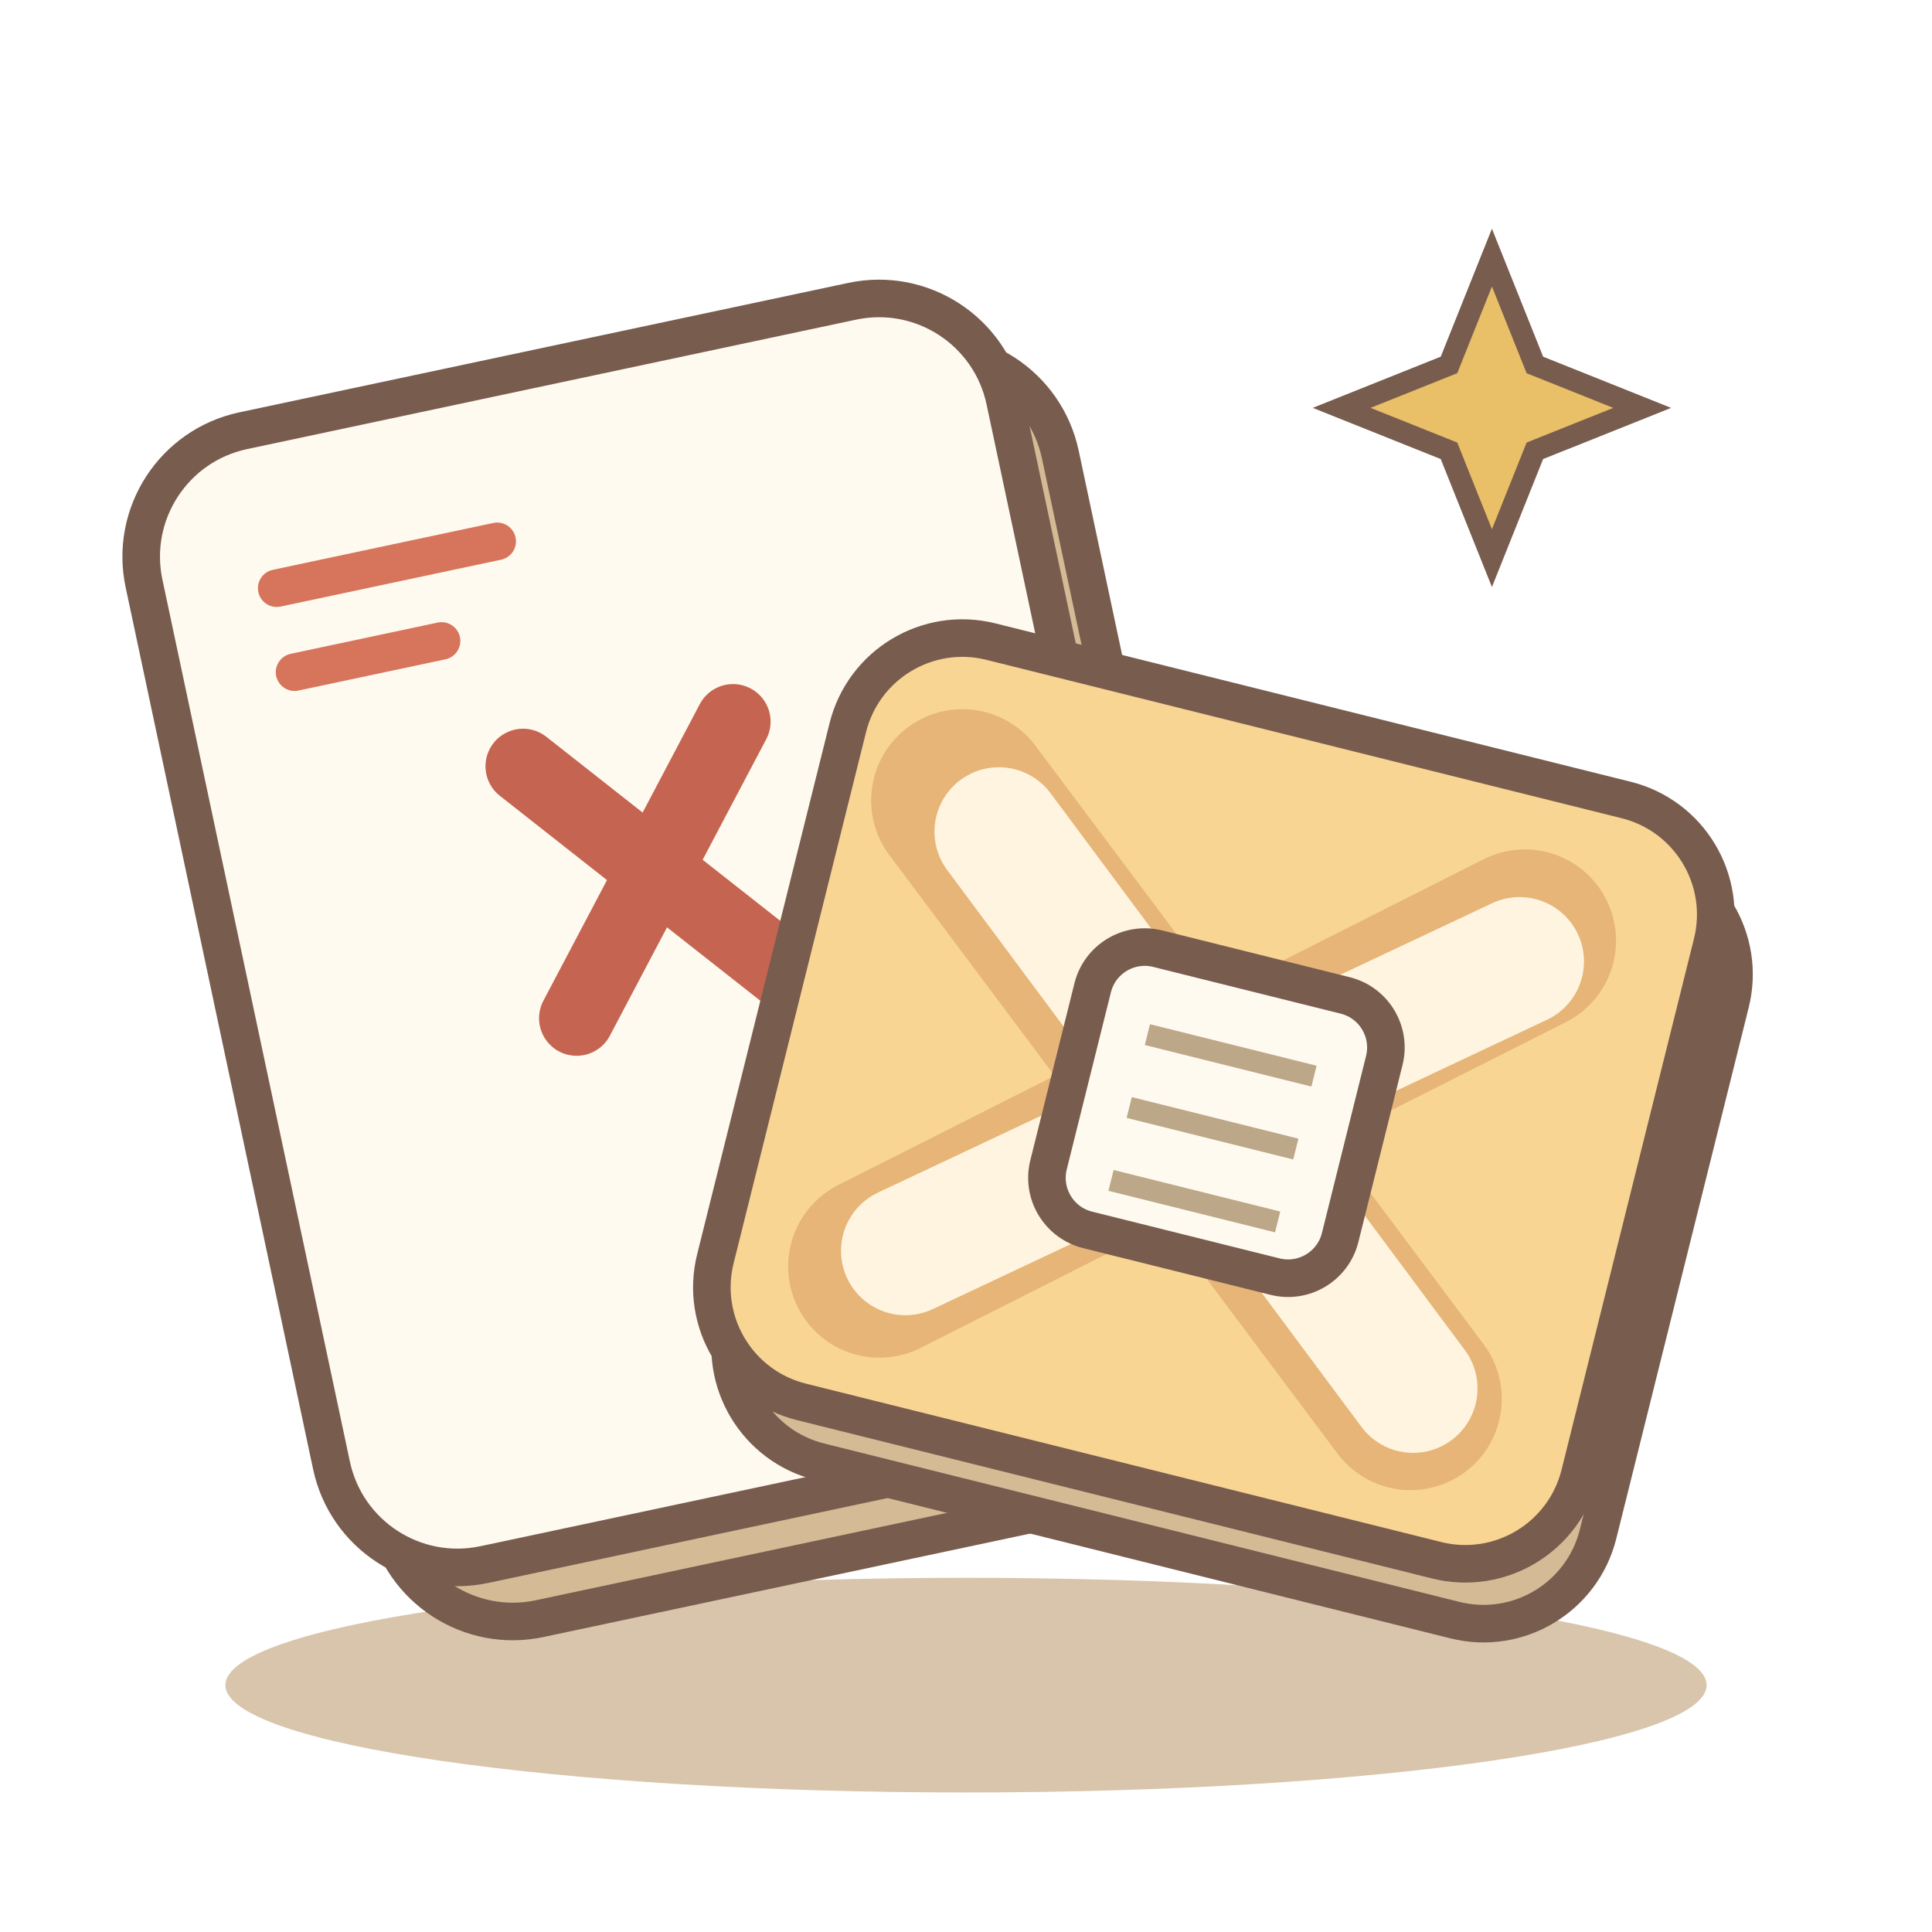
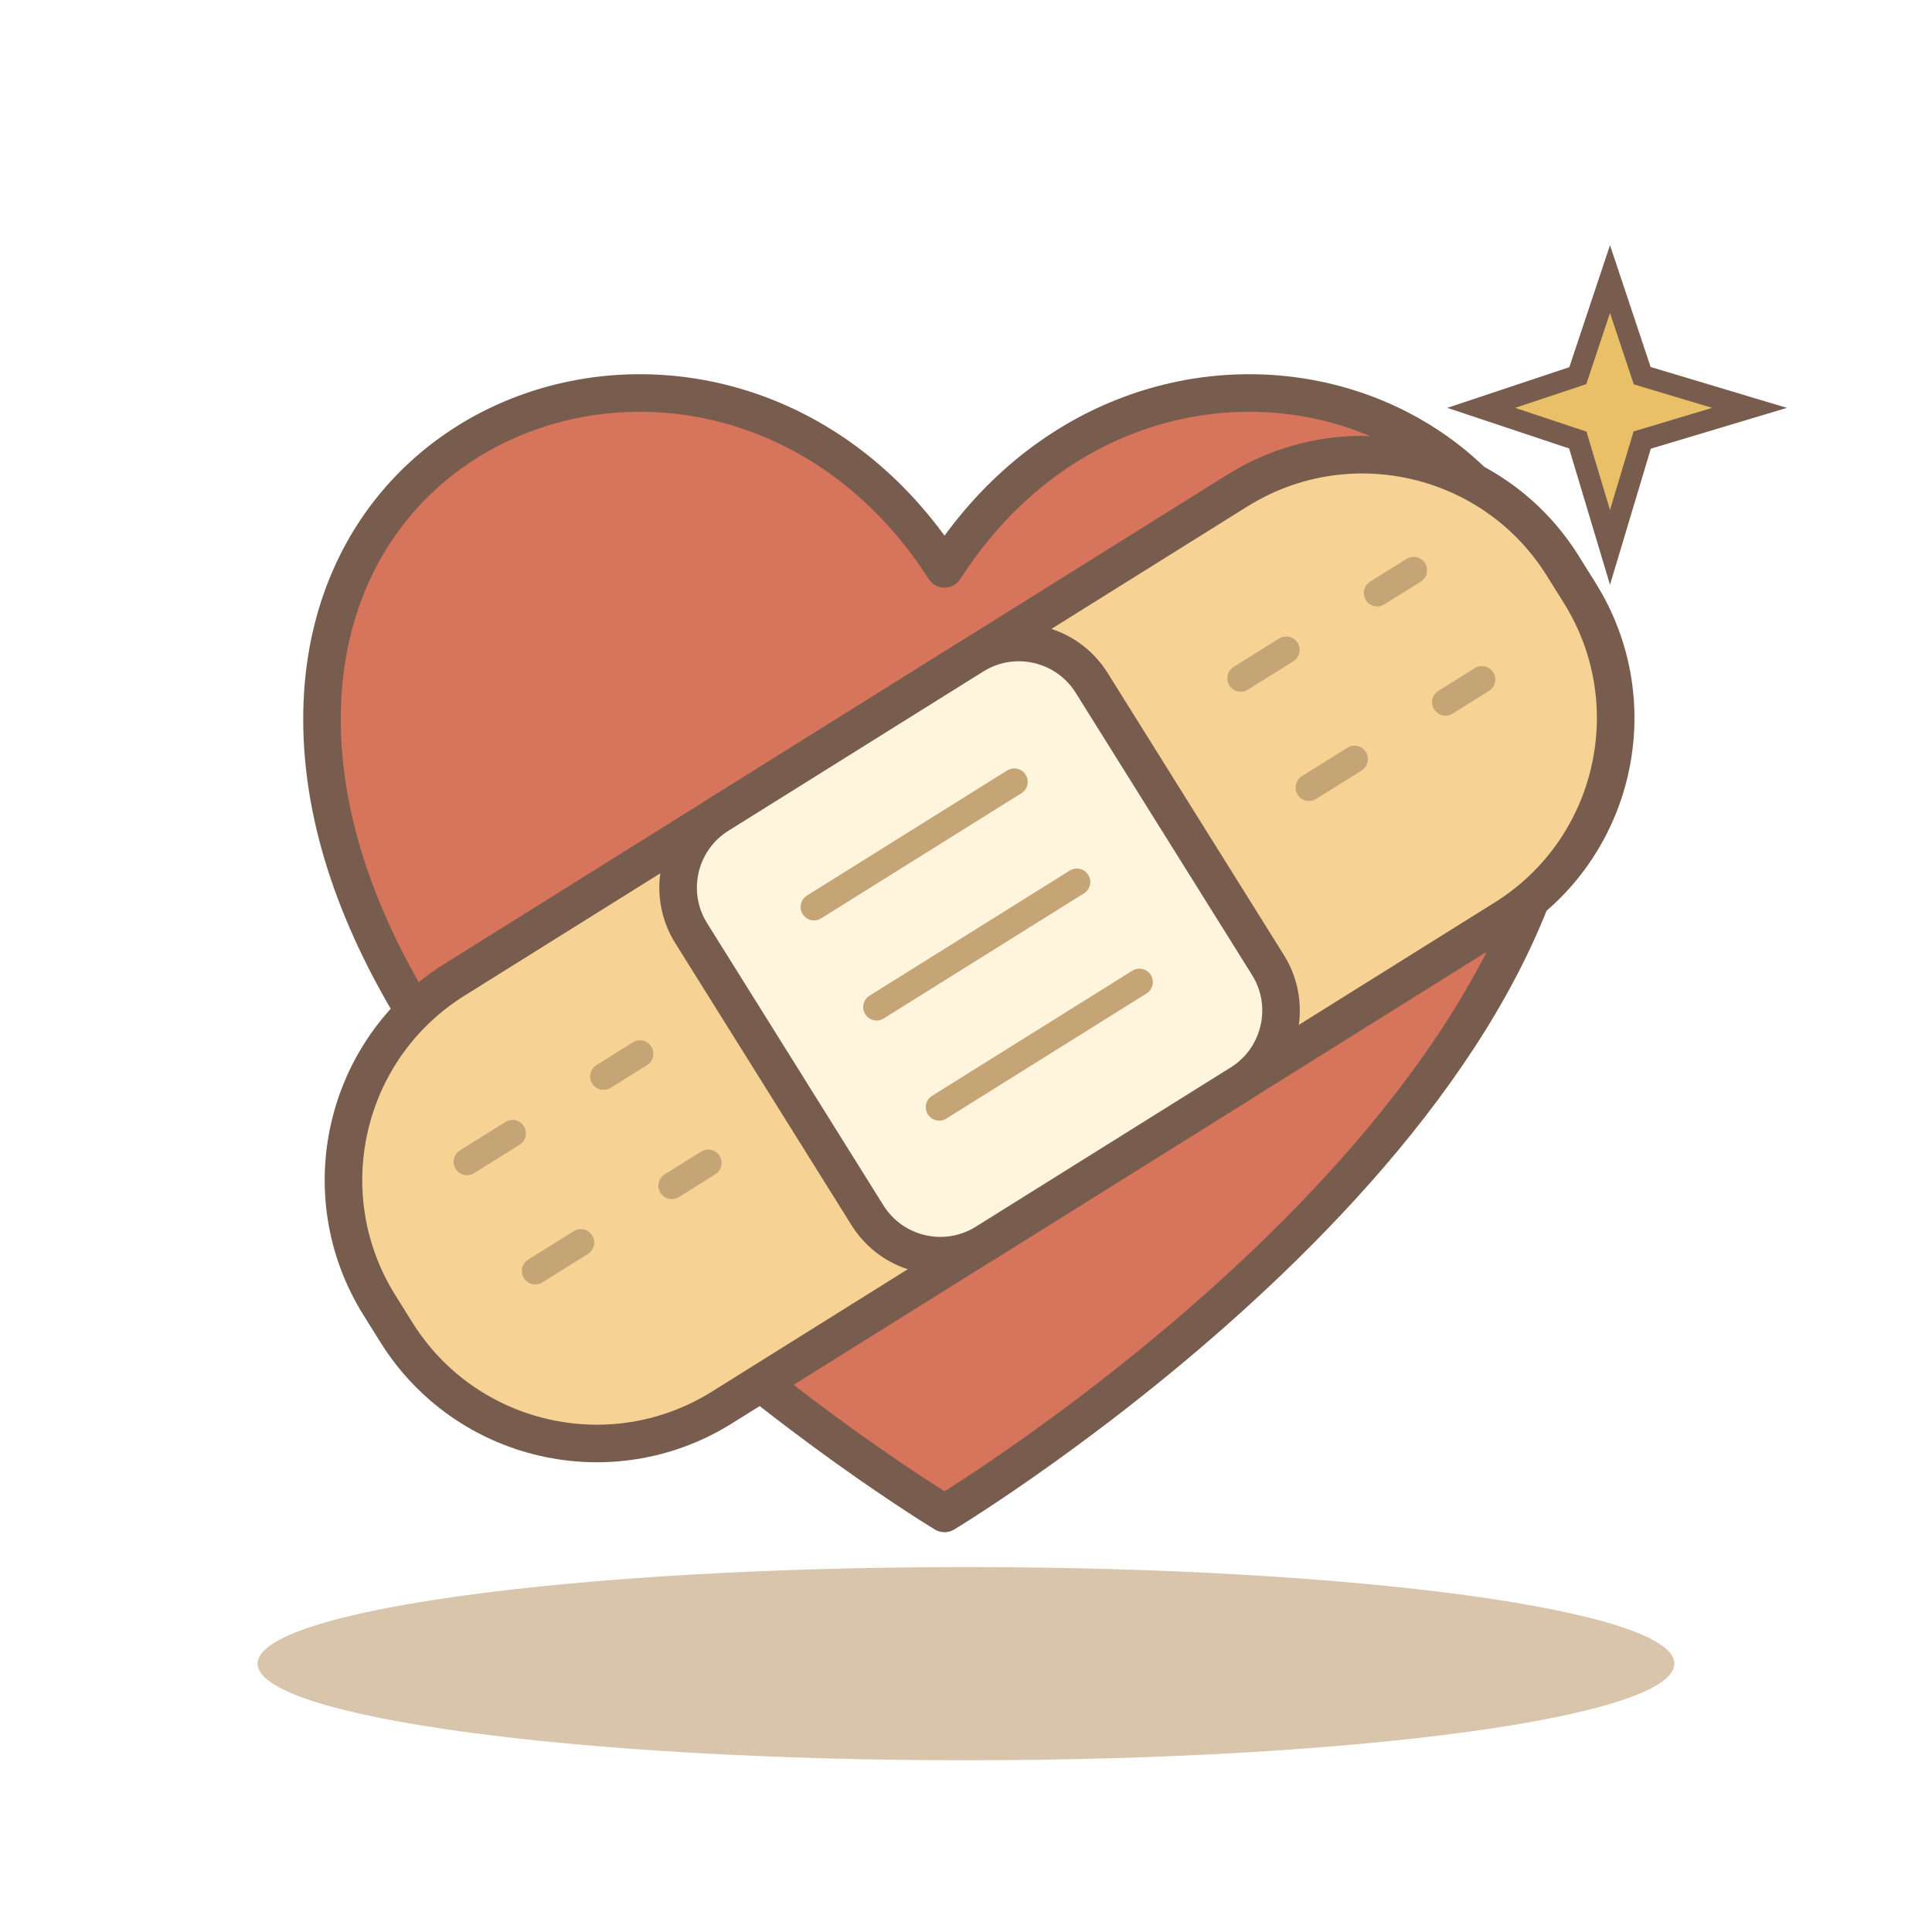
<svg xmlns="http://www.w3.org/2000/svg" viewBox="0 0 180 180" fill="none">
-   <ellipse cx="90" cy="157" rx="69" ry="10" fill="#d8c5ac" />
-   <g stroke="#785c4e" stroke-width="3.5" stroke-linejoin="round">
-     <g transform="translate(22 32) rotate(-12 45 58)">
-       <rect x="4" y="6" width="82" height="108" rx="12" fill="#d5ba96" />
-       <rect width="82" height="108" rx="12" fill="#fffaf0" />
-       <path d="M12 15h21M12 23h14" stroke="#d7755c" stroke-linecap="round" />
-       <path d="M31 36l20 24m0-24L31 60" stroke="#c56551" stroke-width="7" stroke-linecap="round" />
-     </g>
-     <g transform="translate(70 66) rotate(14 42 43)">
-       <rect x="3" y="5" width="83" height="73" rx="11" fill="#d5ba96" />
-       <rect width="83" height="73" rx="11" fill="#f8d593" />
-       <path d="M12 15l54 44M15 59l51-44" stroke="#e6b577" stroke-width="17" stroke-linecap="round" />
-       <path d="M16 17l50 41M17 57l49-40" stroke="#fff4df" stroke-width="12" stroke-linecap="round" />
-       <rect x="28" y="24" width="28" height="27" rx="5" fill="#fffaf0" />
-       <path d="M34 32h16m-16 7h16m-16 7h16" stroke="#bca888" stroke-width="2" />
+   <ellipse cx="90" cy="155" rx="66" ry="9" fill="#d8c5ac" />
+   <path d="M88 141S30 106 30 67c0-32 40-42 58-14 18-28 58-18 58 14 0 39-58 74-58 74z" fill="#d7755c" stroke="#785c4e" stroke-width="3.5" stroke-linejoin="round" />
+   <g transform="rotate(-32 91 88)" stroke="#785c4e" stroke-width="3.5">
+     <rect x="26" y="65" width="130" height="47" rx="22" fill="#f6d394" />
+     <rect x="69" y="65" width="44" height="47" rx="8" fill="#fff4dc" />
+     <g stroke="#c5a476" stroke-width="2.5" stroke-linecap="round">
+       <path d="M40 80h5m-5 12h5m10-12h4m-4 12h4m66-12h5m-5 12h5m10-12h4m-4 12h4M80 77h22M80 88h22M80 99h22" />
    </g>
  </g>
-   <path d="M139 24l4 10 10 4-10 4-4 10-4-10-10-4 10-4z" fill="#e9bf68" stroke="#785c4e" stroke-width="2" />
+   <path d="M150 26l3 9 10 3-10 3-3 10-3-10-9-3 9-3z" fill="#e9bf68" stroke="#785c4e" stroke-width="2" />
</svg>
